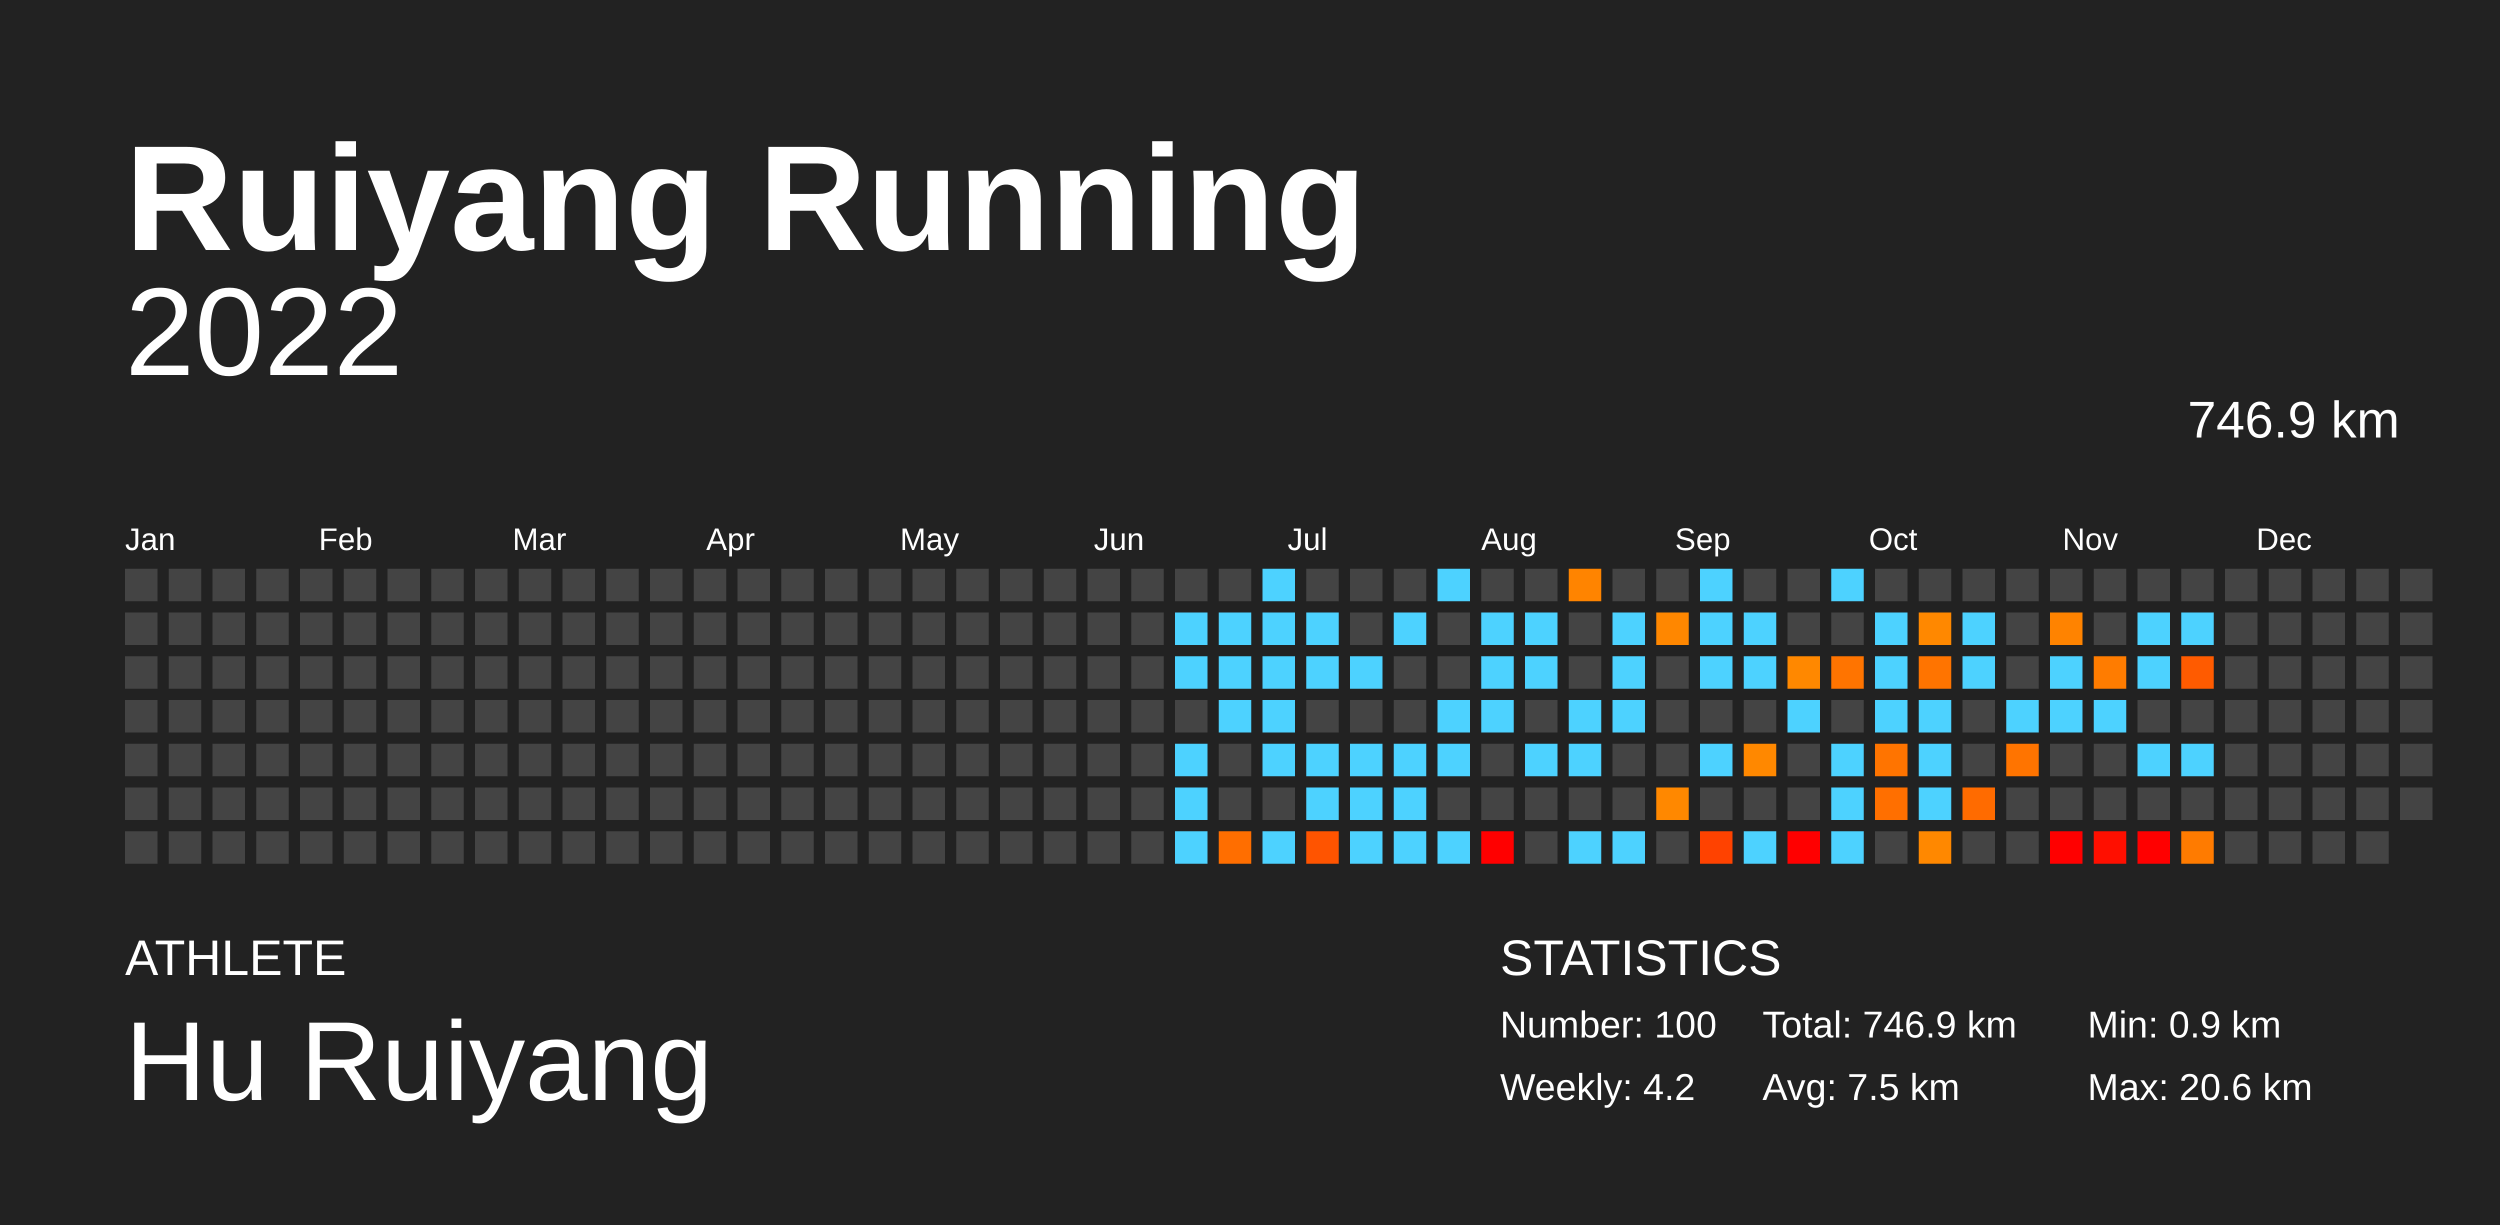
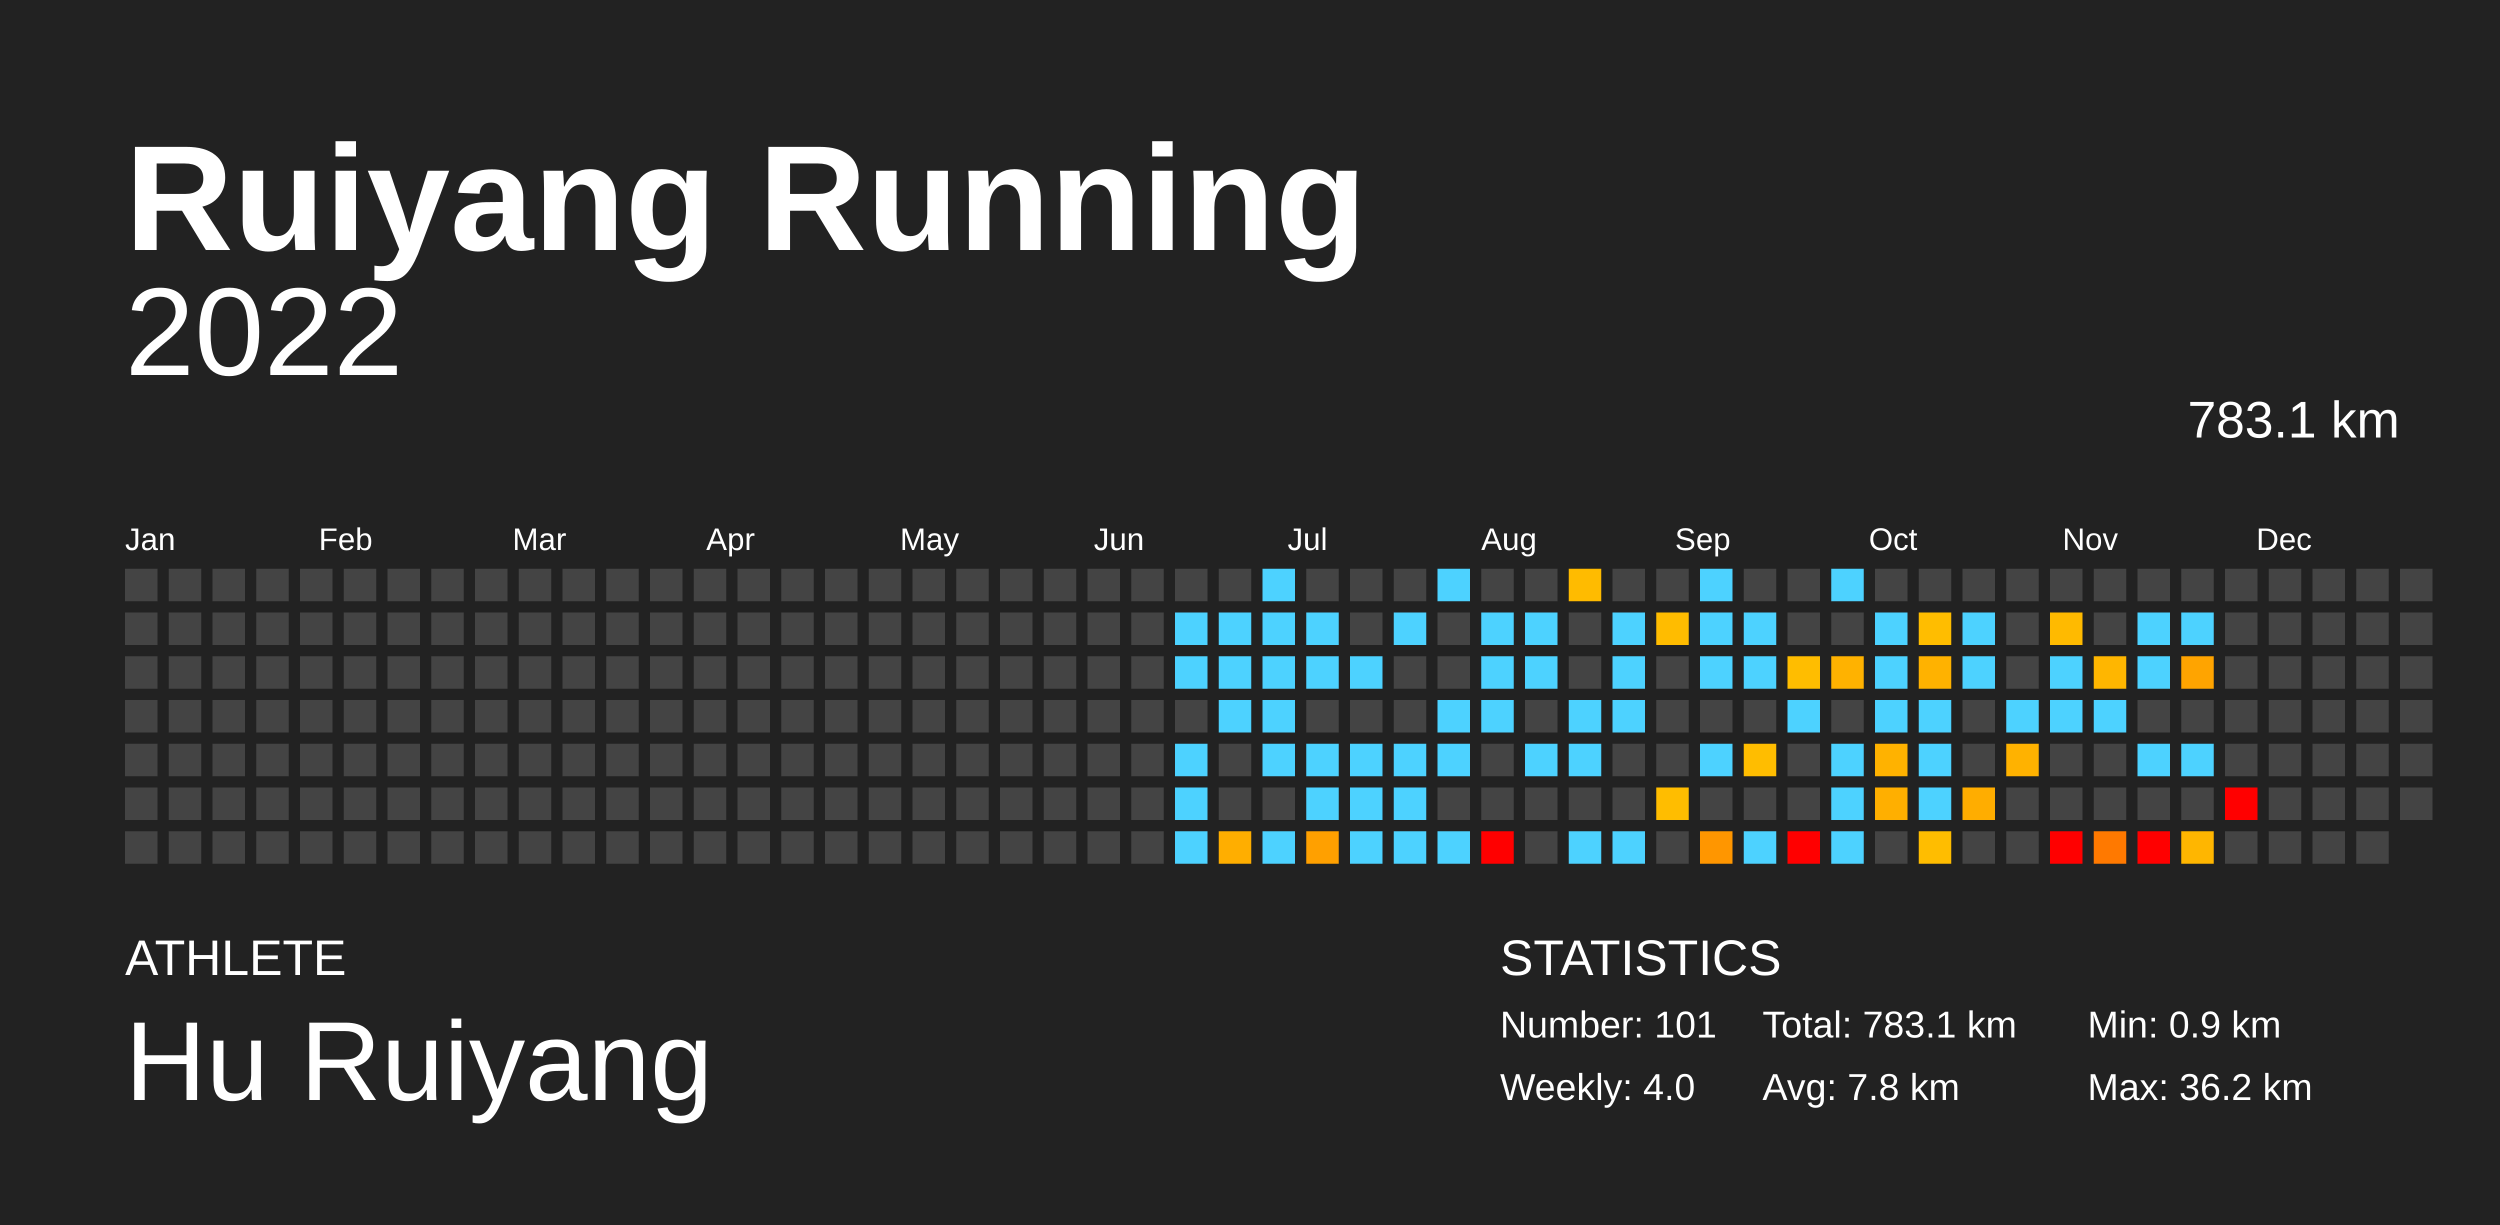
<svg xmlns="http://www.w3.org/2000/svg" baseProfile="full" height="98mm" version="1.1" viewBox="0,0,200,98" width="200mm">
  <defs />
  <rect fill="#222222" height="98" width="200" x="0" y="0" />
  <text fill="#FFFFFF" style="font-size:12px; font-family:Arial; font-weight:bold;" x="10" y="20">Ruiyang Running</text>
  <text fill="#FFFFFF" style="font-size:4px; font-family:Arial" x="10" y="78">ATHLETE</text>
  <text fill="#FFFFFF" style="font-size:9px; font-family:Arial" x="10" y="88">Hu Ruiyang</text>
  <text fill="#FFFFFF" style="font-size:4px; font-family:Arial" x="120" y="78">STATISTICS</text>
-   <text fill="#FFFFFF" style="font-size:3px; font-family:Arial" x="120" y="83">Number: 100</text>
-   <text fill="#FFFFFF" style="font-size:3px; font-family:Arial" x="120" y="88">Weekly: 4.2</text>
-   <text fill="#FFFFFF" style="font-size:3px; font-family:Arial" x="141" y="83">Total: 746.9 km</text>
-   <text fill="#FFFFFF" style="font-size:3px; font-family:Arial" x="141" y="88">Avg: 7.5 km</text>
+   <text fill="#FFFFFF" style="font-size:3px; font-family:Arial" x="120" y="83">Number: 101</text>
+   <text fill="#FFFFFF" style="font-size:3px; font-family:Arial" x="120" y="88">Weekly: 4.0</text>
+   <text fill="#FFFFFF" style="font-size:3px; font-family:Arial" x="141" y="83">Total: 783.1 km</text>
+   <text fill="#FFFFFF" style="font-size:3px; font-family:Arial" x="141" y="88">Avg: 7.8 km</text>
  <text fill="#FFFFFF" style="font-size:3px; font-family:Arial" x="167" y="83">Min: 0.9 km</text>
-   <text fill="#FFFFFF" style="font-size:3px; font-family:Arial" x="167" y="88">Max: 20.6 km</text>
+   <text fill="#FFFFFF" style="font-size:3px; font-family:Arial" x="167" y="88">Max: 36.2 km</text>
  <text alignment-baseline="hanging" fill="#FFFFFF" style="font-size:10.0px; font-family:Arial;" x="10" y="30">2022</text>
-   <text alignment-baseline="hanging" fill="#FFFFFF" style="font-size:4.125px; font-family:Arial;" x="175" y="35">746.9 km</text>
+   <text alignment-baseline="hanging" fill="#FFFFFF" style="font-size:4.125px; font-family:Arial;" x="175" y="35">783.1 km</text>
  <text fill="#FFFFFF" style="font-size:2.5px; font-family:Arial" x="10.0" y="44">Jan</text>
  <text fill="#FFFFFF" style="font-size:2.5px; font-family:Arial" x="25.5" y="44">Feb</text>
  <text fill="#FFFFFF" style="font-size:2.5px; font-family:Arial" x="41.0" y="44">Mar</text>
  <text fill="#FFFFFF" style="font-size:2.5px; font-family:Arial" x="56.5" y="44">Apr</text>
  <text fill="#FFFFFF" style="font-size:2.5px; font-family:Arial" x="72.0" y="44">May</text>
  <text fill="#FFFFFF" style="font-size:2.5px; font-family:Arial" x="87.5" y="44">Jun</text>
  <text fill="#FFFFFF" style="font-size:2.5px; font-family:Arial" x="103.0" y="44">Jul</text>
  <text fill="#FFFFFF" style="font-size:2.5px; font-family:Arial" x="118.5" y="44">Aug</text>
  <text fill="#FFFFFF" style="font-size:2.5px; font-family:Arial" x="134.0" y="44">Sep</text>
  <text fill="#FFFFFF" style="font-size:2.5px; font-family:Arial" x="149.5" y="44">Oct</text>
  <text fill="#FFFFFF" style="font-size:2.5px; font-family:Arial" x="165.0" y="44">Nov</text>
  <text fill="#FFFFFF" style="font-size:2.5px; font-family:Arial" x="180.5" y="44">Dec</text>
  <rect fill="#444444" height="2.6" width="2.6" x="10.0" y="45.5" />
  <rect fill="#444444" height="2.6" width="2.6" x="10.0" y="49.0" />
  <rect fill="#444444" height="2.6" width="2.6" x="10.0" y="52.5" />
  <rect fill="#444444" height="2.6" width="2.6" x="10.0" y="56.0" />
  <rect fill="#444444" height="2.6" width="2.6" x="10.0" y="59.5" />
  <rect fill="#444444" height="2.6" width="2.6" x="10.0" y="63.0" />
  <rect fill="#444444" height="2.6" width="2.6" x="10.0" y="66.5" />
  <rect fill="#444444" height="2.6" width="2.6" x="13.5" y="45.5" />
  <rect fill="#444444" height="2.6" width="2.6" x="13.5" y="49.0" />
  <rect fill="#444444" height="2.6" width="2.6" x="13.5" y="52.5" />
  <rect fill="#444444" height="2.6" width="2.6" x="13.5" y="56.0" />
  <rect fill="#444444" height="2.6" width="2.6" x="13.5" y="59.5" />
  <rect fill="#444444" height="2.6" width="2.6" x="13.5" y="63.0" />
  <rect fill="#444444" height="2.6" width="2.6" x="13.5" y="66.5" />
  <rect fill="#444444" height="2.6" width="2.6" x="17.0" y="45.5" />
  <rect fill="#444444" height="2.6" width="2.6" x="17.0" y="49.0" />
  <rect fill="#444444" height="2.6" width="2.6" x="17.0" y="52.5" />
  <rect fill="#444444" height="2.6" width="2.6" x="17.0" y="56.0" />
  <rect fill="#444444" height="2.6" width="2.6" x="17.0" y="59.5" />
  <rect fill="#444444" height="2.6" width="2.6" x="17.0" y="63.0" />
  <rect fill="#444444" height="2.6" width="2.6" x="17.0" y="66.5" />
  <rect fill="#444444" height="2.6" width="2.6" x="20.5" y="45.5" />
  <rect fill="#444444" height="2.6" width="2.6" x="20.5" y="49.0" />
  <rect fill="#444444" height="2.6" width="2.6" x="20.5" y="52.5" />
  <rect fill="#444444" height="2.6" width="2.6" x="20.5" y="56.0" />
  <rect fill="#444444" height="2.6" width="2.6" x="20.5" y="59.5" />
  <rect fill="#444444" height="2.6" width="2.6" x="20.5" y="63.0" />
  <rect fill="#444444" height="2.6" width="2.6" x="20.5" y="66.5" />
  <rect fill="#444444" height="2.6" width="2.6" x="24.0" y="45.5" />
  <rect fill="#444444" height="2.6" width="2.6" x="24.0" y="49.0" />
  <rect fill="#444444" height="2.6" width="2.6" x="24.0" y="52.5" />
  <rect fill="#444444" height="2.6" width="2.6" x="24.0" y="56.0" />
  <rect fill="#444444" height="2.6" width="2.6" x="24.0" y="59.5" />
  <rect fill="#444444" height="2.6" width="2.6" x="24.0" y="63.0" />
  <rect fill="#444444" height="2.6" width="2.6" x="24.0" y="66.5" />
  <rect fill="#444444" height="2.6" width="2.6" x="27.5" y="45.5" />
  <rect fill="#444444" height="2.6" width="2.6" x="27.5" y="49.0" />
  <rect fill="#444444" height="2.6" width="2.6" x="27.5" y="52.5" />
  <rect fill="#444444" height="2.6" width="2.6" x="27.5" y="56.0" />
  <rect fill="#444444" height="2.6" width="2.6" x="27.5" y="59.5" />
  <rect fill="#444444" height="2.6" width="2.6" x="27.5" y="63.0" />
  <rect fill="#444444" height="2.6" width="2.6" x="27.5" y="66.5" />
  <rect fill="#444444" height="2.6" width="2.6" x="31.0" y="45.5" />
  <rect fill="#444444" height="2.6" width="2.6" x="31.0" y="49.0" />
  <rect fill="#444444" height="2.6" width="2.6" x="31.0" y="52.5" />
  <rect fill="#444444" height="2.6" width="2.6" x="31.0" y="56.0" />
  <rect fill="#444444" height="2.6" width="2.6" x="31.0" y="59.5" />
  <rect fill="#444444" height="2.6" width="2.6" x="31.0" y="63.0" />
  <rect fill="#444444" height="2.6" width="2.6" x="31.0" y="66.5" />
  <rect fill="#444444" height="2.6" width="2.6" x="34.5" y="45.5" />
  <rect fill="#444444" height="2.6" width="2.6" x="34.5" y="49.0" />
  <rect fill="#444444" height="2.6" width="2.6" x="34.5" y="52.5" />
  <rect fill="#444444" height="2.6" width="2.6" x="34.5" y="56.0" />
  <rect fill="#444444" height="2.6" width="2.6" x="34.5" y="59.5" />
  <rect fill="#444444" height="2.6" width="2.6" x="34.5" y="63.0" />
  <rect fill="#444444" height="2.6" width="2.6" x="34.5" y="66.5" />
  <rect fill="#444444" height="2.6" width="2.6" x="38.0" y="45.5" />
  <rect fill="#444444" height="2.6" width="2.6" x="38.0" y="49.0" />
  <rect fill="#444444" height="2.6" width="2.6" x="38.0" y="52.5" />
  <rect fill="#444444" height="2.6" width="2.6" x="38.0" y="56.0" />
  <rect fill="#444444" height="2.6" width="2.6" x="38.0" y="59.5" />
  <rect fill="#444444" height="2.6" width="2.6" x="38.0" y="63.0" />
  <rect fill="#444444" height="2.6" width="2.6" x="38.0" y="66.5" />
  <rect fill="#444444" height="2.6" width="2.6" x="41.5" y="45.5" />
  <rect fill="#444444" height="2.6" width="2.6" x="41.5" y="49.0" />
  <rect fill="#444444" height="2.6" width="2.6" x="41.5" y="52.5" />
  <rect fill="#444444" height="2.6" width="2.6" x="41.5" y="56.0" />
  <rect fill="#444444" height="2.6" width="2.6" x="41.5" y="59.5" />
  <rect fill="#444444" height="2.6" width="2.6" x="41.5" y="63.0" />
  <rect fill="#444444" height="2.6" width="2.6" x="41.5" y="66.5" />
  <rect fill="#444444" height="2.6" width="2.6" x="45.0" y="45.5" />
  <rect fill="#444444" height="2.6" width="2.6" x="45.0" y="49.0" />
  <rect fill="#444444" height="2.6" width="2.6" x="45.0" y="52.5" />
  <rect fill="#444444" height="2.6" width="2.6" x="45.0" y="56.0" />
  <rect fill="#444444" height="2.6" width="2.6" x="45.0" y="59.5" />
  <rect fill="#444444" height="2.6" width="2.6" x="45.0" y="63.0" />
  <rect fill="#444444" height="2.6" width="2.6" x="45.0" y="66.5" />
  <rect fill="#444444" height="2.6" width="2.6" x="48.5" y="45.5" />
  <rect fill="#444444" height="2.6" width="2.6" x="48.5" y="49.0" />
  <rect fill="#444444" height="2.6" width="2.6" x="48.5" y="52.5" />
  <rect fill="#444444" height="2.6" width="2.6" x="48.5" y="56.0" />
  <rect fill="#444444" height="2.6" width="2.6" x="48.5" y="59.5" />
  <rect fill="#444444" height="2.6" width="2.6" x="48.5" y="63.0" />
  <rect fill="#444444" height="2.6" width="2.6" x="48.5" y="66.5" />
  <rect fill="#444444" height="2.6" width="2.6" x="52.0" y="45.5" />
  <rect fill="#444444" height="2.6" width="2.6" x="52.0" y="49.0" />
  <rect fill="#444444" height="2.6" width="2.6" x="52.0" y="52.5" />
  <rect fill="#444444" height="2.6" width="2.6" x="52.0" y="56.0" />
  <rect fill="#444444" height="2.6" width="2.6" x="52.0" y="59.5" />
  <rect fill="#444444" height="2.6" width="2.6" x="52.0" y="63.0" />
  <rect fill="#444444" height="2.6" width="2.6" x="52.0" y="66.5" />
  <rect fill="#444444" height="2.6" width="2.6" x="55.5" y="45.5" />
  <rect fill="#444444" height="2.6" width="2.6" x="55.5" y="49.0" />
  <rect fill="#444444" height="2.6" width="2.6" x="55.5" y="52.5" />
  <rect fill="#444444" height="2.6" width="2.6" x="55.5" y="56.0" />
  <rect fill="#444444" height="2.6" width="2.6" x="55.5" y="59.5" />
  <rect fill="#444444" height="2.6" width="2.6" x="55.5" y="63.0" />
  <rect fill="#444444" height="2.6" width="2.6" x="55.5" y="66.5" />
  <rect fill="#444444" height="2.6" width="2.6" x="59.0" y="45.5" />
  <rect fill="#444444" height="2.6" width="2.6" x="59.0" y="49.0" />
  <rect fill="#444444" height="2.6" width="2.6" x="59.0" y="52.5" />
  <rect fill="#444444" height="2.6" width="2.6" x="59.0" y="56.0" />
  <rect fill="#444444" height="2.6" width="2.6" x="59.0" y="59.5" />
  <rect fill="#444444" height="2.6" width="2.6" x="59.0" y="63.0" />
  <rect fill="#444444" height="2.6" width="2.6" x="59.0" y="66.5" />
  <rect fill="#444444" height="2.6" width="2.6" x="62.5" y="45.5" />
  <rect fill="#444444" height="2.6" width="2.6" x="62.5" y="49.0" />
  <rect fill="#444444" height="2.6" width="2.6" x="62.5" y="52.5" />
  <rect fill="#444444" height="2.6" width="2.6" x="62.5" y="56.0" />
  <rect fill="#444444" height="2.6" width="2.6" x="62.5" y="59.5" />
  <rect fill="#444444" height="2.6" width="2.6" x="62.5" y="63.0" />
  <rect fill="#444444" height="2.6" width="2.6" x="62.5" y="66.5" />
  <rect fill="#444444" height="2.6" width="2.6" x="66.0" y="45.5" />
  <rect fill="#444444" height="2.6" width="2.6" x="66.0" y="49.0" />
  <rect fill="#444444" height="2.6" width="2.6" x="66.0" y="52.5" />
  <rect fill="#444444" height="2.6" width="2.6" x="66.0" y="56.0" />
  <rect fill="#444444" height="2.6" width="2.6" x="66.0" y="59.5" />
  <rect fill="#444444" height="2.6" width="2.6" x="66.0" y="63.0" />
  <rect fill="#444444" height="2.6" width="2.6" x="66.0" y="66.5" />
  <rect fill="#444444" height="2.6" width="2.6" x="69.5" y="45.5" />
  <rect fill="#444444" height="2.6" width="2.6" x="69.5" y="49.0" />
  <rect fill="#444444" height="2.6" width="2.6" x="69.5" y="52.5" />
  <rect fill="#444444" height="2.6" width="2.6" x="69.5" y="56.0" />
  <rect fill="#444444" height="2.6" width="2.6" x="69.5" y="59.5" />
  <rect fill="#444444" height="2.6" width="2.6" x="69.5" y="63.0" />
  <rect fill="#444444" height="2.6" width="2.6" x="69.5" y="66.5" />
  <rect fill="#444444" height="2.6" width="2.6" x="73.0" y="45.5" />
  <rect fill="#444444" height="2.6" width="2.6" x="73.0" y="49.0" />
  <rect fill="#444444" height="2.6" width="2.6" x="73.0" y="52.5" />
  <rect fill="#444444" height="2.6" width="2.6" x="73.0" y="56.0" />
  <rect fill="#444444" height="2.6" width="2.6" x="73.0" y="59.5" />
  <rect fill="#444444" height="2.6" width="2.6" x="73.0" y="63.0" />
  <rect fill="#444444" height="2.6" width="2.6" x="73.0" y="66.5" />
  <rect fill="#444444" height="2.6" width="2.6" x="76.5" y="45.5" />
  <rect fill="#444444" height="2.6" width="2.6" x="76.5" y="49.0" />
  <rect fill="#444444" height="2.6" width="2.6" x="76.5" y="52.5" />
  <rect fill="#444444" height="2.6" width="2.6" x="76.5" y="56.0" />
  <rect fill="#444444" height="2.6" width="2.6" x="76.5" y="59.5" />
  <rect fill="#444444" height="2.6" width="2.6" x="76.5" y="63.0" />
  <rect fill="#444444" height="2.6" width="2.6" x="76.5" y="66.5" />
  <rect fill="#444444" height="2.6" width="2.6" x="80.0" y="45.5" />
  <rect fill="#444444" height="2.6" width="2.6" x="80.0" y="49.0" />
  <rect fill="#444444" height="2.6" width="2.6" x="80.0" y="52.5" />
  <rect fill="#444444" height="2.6" width="2.6" x="80.0" y="56.0" />
  <rect fill="#444444" height="2.6" width="2.6" x="80.0" y="59.5" />
  <rect fill="#444444" height="2.6" width="2.6" x="80.0" y="63.0" />
  <rect fill="#444444" height="2.6" width="2.6" x="80.0" y="66.5" />
  <rect fill="#444444" height="2.6" width="2.6" x="83.5" y="45.5" />
  <rect fill="#444444" height="2.6" width="2.6" x="83.5" y="49.0" />
  <rect fill="#444444" height="2.6" width="2.6" x="83.5" y="52.5" />
  <rect fill="#444444" height="2.6" width="2.6" x="83.5" y="56.0" />
  <rect fill="#444444" height="2.6" width="2.6" x="83.5" y="59.5" />
  <rect fill="#444444" height="2.6" width="2.6" x="83.5" y="63.0" />
  <rect fill="#444444" height="2.6" width="2.6" x="83.5" y="66.5" />
  <rect fill="#444444" height="2.6" width="2.6" x="87.0" y="45.5" />
  <rect fill="#444444" height="2.6" width="2.6" x="87.0" y="49.0" />
  <rect fill="#444444" height="2.6" width="2.6" x="87.0" y="52.5" />
  <rect fill="#444444" height="2.6" width="2.6" x="87.0" y="56.0" />
  <rect fill="#444444" height="2.6" width="2.6" x="87.0" y="59.5" />
  <rect fill="#444444" height="2.6" width="2.6" x="87.0" y="63.0" />
  <rect fill="#444444" height="2.6" width="2.6" x="87.0" y="66.5" />
  <rect fill="#444444" height="2.6" width="2.6" x="90.5" y="45.5" />
  <rect fill="#444444" height="2.6" width="2.6" x="90.5" y="49.0" />
  <rect fill="#444444" height="2.6" width="2.6" x="90.5" y="52.5" />
  <rect fill="#444444" height="2.6" width="2.6" x="90.5" y="56.0" />
  <rect fill="#444444" height="2.6" width="2.6" x="90.5" y="59.5" />
  <rect fill="#444444" height="2.6" width="2.6" x="90.5" y="63.0" />
  <rect fill="#444444" height="2.6" width="2.6" x="90.5" y="66.5" />
  <rect fill="#444444" height="2.6" width="2.6" x="94.0" y="45.5" />
  <rect fill="#4dd2ff" height="2.6" width="2.6" x="94.0" y="49.0" />
  <rect fill="#4dd2ff" height="2.6" width="2.6" x="94.0" y="52.5" />
  <rect fill="#444444" height="2.6" width="2.6" x="94.0" y="56.0" />
  <rect fill="#4dd2ff" height="2.6" width="2.6" x="94.0" y="59.5" />
  <rect fill="#4dd2ff" height="2.6" width="2.6" x="94.0" y="63.0" />
  <rect fill="#4dd2ff" height="2.6" width="2.6" x="94.0" y="66.5" />
  <rect fill="#444444" height="2.6" width="2.6" x="97.5" y="45.5" />
  <rect fill="#4dd2ff" height="2.6" width="2.6" x="97.5" y="49.0" />
  <rect fill="#4dd2ff" height="2.6" width="2.6" x="97.5" y="52.5" />
  <rect fill="#4dd2ff" height="2.6" width="2.6" x="97.5" y="56.0" />
  <rect fill="#444444" height="2.6" width="2.6" x="97.5" y="59.5" />
  <rect fill="#444444" height="2.6" width="2.6" x="97.5" y="63.0" />
-   <rect fill="#ff6e00" height="2.6" width="2.6" x="97.5" y="66.5" />
+   <rect fill="#ffae00" height="2.6" width="2.6" x="97.5" y="66.5" />
  <rect fill="#4dd2ff" height="2.6" width="2.6" x="101.0" y="45.5" />
  <rect fill="#4dd2ff" height="2.6" width="2.6" x="101.0" y="49.0" />
  <rect fill="#4dd2ff" height="2.6" width="2.6" x="101.0" y="52.5" />
  <rect fill="#4dd2ff" height="2.6" width="2.6" x="101.0" y="56.0" />
  <rect fill="#4dd2ff" height="2.6" width="2.6" x="101.0" y="59.5" />
  <rect fill="#444444" height="2.6" width="2.6" x="101.0" y="63.0" />
  <rect fill="#4dd2ff" height="2.6" width="2.6" x="101.0" y="66.5" />
  <rect fill="#444444" height="2.6" width="2.6" x="104.5" y="45.5" />
  <rect fill="#4dd2ff" height="2.6" width="2.6" x="104.5" y="49.0" />
  <rect fill="#4dd2ff" height="2.6" width="2.6" x="104.5" y="52.5" />
  <rect fill="#444444" height="2.6" width="2.6" x="104.5" y="56.0" />
  <rect fill="#4dd2ff" height="2.6" width="2.6" x="104.5" y="59.5" />
  <rect fill="#4dd2ff" height="2.6" width="2.6" x="104.5" y="63.0" />
-   <rect fill="#ff5400" height="2.6" width="2.6" x="104.5" y="66.5" />
+   <rect fill="#ffa000" height="2.6" width="2.6" x="104.5" y="66.5" />
  <rect fill="#444444" height="2.6" width="2.6" x="108.0" y="45.5" />
  <rect fill="#444444" height="2.6" width="2.6" x="108.0" y="49.0" />
  <rect fill="#4dd2ff" height="2.6" width="2.6" x="108.0" y="52.5" />
  <rect fill="#444444" height="2.6" width="2.6" x="108.0" y="56.0" />
  <rect fill="#4dd2ff" height="2.6" width="2.6" x="108.0" y="59.5" />
  <rect fill="#4dd2ff" height="2.6" width="2.6" x="108.0" y="63.0" />
  <rect fill="#4dd2ff" height="2.6" width="2.6" x="108.0" y="66.5" />
  <rect fill="#444444" height="2.6" width="2.6" x="111.5" y="45.5" />
  <rect fill="#4dd2ff" height="2.6" width="2.6" x="111.5" y="49.0" />
  <rect fill="#444444" height="2.6" width="2.6" x="111.5" y="52.5" />
  <rect fill="#444444" height="2.6" width="2.6" x="111.5" y="56.0" />
  <rect fill="#4dd2ff" height="2.6" width="2.6" x="111.5" y="59.5" />
  <rect fill="#4dd2ff" height="2.6" width="2.6" x="111.5" y="63.0" />
  <rect fill="#4dd2ff" height="2.6" width="2.6" x="111.5" y="66.5" />
  <rect fill="#4dd2ff" height="2.6" width="2.6" x="115.0" y="45.5" />
  <rect fill="#444444" height="2.6" width="2.6" x="115.0" y="49.0" />
  <rect fill="#444444" height="2.6" width="2.6" x="115.0" y="52.5" />
  <rect fill="#4dd2ff" height="2.6" width="2.6" x="115.0" y="56.0" />
  <rect fill="#4dd2ff" height="2.6" width="2.6" x="115.0" y="59.5" />
  <rect fill="#444444" height="2.6" width="2.6" x="115.0" y="63.0" />
  <rect fill="#4dd2ff" height="2.6" width="2.6" x="115.0" y="66.5" />
  <rect fill="#444444" height="2.6" width="2.6" x="118.5" y="45.5" />
  <rect fill="#4dd2ff" height="2.6" width="2.6" x="118.5" y="49.0" />
  <rect fill="#4dd2ff" height="2.6" width="2.6" x="118.5" y="52.5" />
  <rect fill="#4dd2ff" height="2.6" width="2.6" x="118.5" y="56.0" />
  <rect fill="#444444" height="2.6" width="2.6" x="118.5" y="59.5" />
  <rect fill="#444444" height="2.6" width="2.6" x="118.5" y="63.0" />
  <rect fill="red" height="2.6" width="2.6" x="118.5" y="66.5" />
  <rect fill="#444444" height="2.6" width="2.6" x="122.0" y="45.5" />
  <rect fill="#4dd2ff" height="2.6" width="2.6" x="122.0" y="49.0" />
  <rect fill="#4dd2ff" height="2.6" width="2.6" x="122.0" y="52.5" />
  <rect fill="#444444" height="2.6" width="2.6" x="122.0" y="56.0" />
  <rect fill="#4dd2ff" height="2.6" width="2.6" x="122.0" y="59.5" />
  <rect fill="#444444" height="2.6" width="2.6" x="122.0" y="63.0" />
  <rect fill="#444444" height="2.6" width="2.6" x="122.0" y="66.5" />
-   <rect fill="#ff8400" height="2.6" width="2.6" x="125.5" y="45.5" />
+   <rect fill="#ffbb00" height="2.6" width="2.6" x="125.5" y="45.5" />
  <rect fill="#444444" height="2.6" width="2.6" x="125.5" y="49.0" />
  <rect fill="#444444" height="2.6" width="2.6" x="125.5" y="52.5" />
  <rect fill="#4dd2ff" height="2.6" width="2.6" x="125.5" y="56.0" />
  <rect fill="#4dd2ff" height="2.6" width="2.6" x="125.5" y="59.5" />
  <rect fill="#444444" height="2.6" width="2.6" x="125.5" y="63.0" />
  <rect fill="#4dd2ff" height="2.6" width="2.6" x="125.5" y="66.5" />
  <rect fill="#444444" height="2.6" width="2.6" x="129.0" y="45.5" />
  <rect fill="#4dd2ff" height="2.6" width="2.6" x="129.0" y="49.0" />
  <rect fill="#4dd2ff" height="2.6" width="2.6" x="129.0" y="52.5" />
  <rect fill="#4dd2ff" height="2.6" width="2.6" x="129.0" y="56.0" />
  <rect fill="#444444" height="2.6" width="2.6" x="129.0" y="59.5" />
  <rect fill="#444444" height="2.6" width="2.6" x="129.0" y="63.0" />
  <rect fill="#4dd2ff" height="2.6" width="2.6" x="129.0" y="66.5" />
  <rect fill="#444444" height="2.6" width="2.6" x="132.5" y="45.5" />
-   <rect fill="#ff8700" height="2.6" width="2.6" x="132.5" y="49.0" />
+   <rect fill="#ffbc00" height="2.6" width="2.6" x="132.5" y="49.0" />
  <rect fill="#444444" height="2.6" width="2.6" x="132.5" y="52.5" />
  <rect fill="#444444" height="2.6" width="2.6" x="132.5" y="56.0" />
  <rect fill="#444444" height="2.6" width="2.6" x="132.5" y="59.5" />
-   <rect fill="#ff8800" height="2.6" width="2.6" x="132.5" y="63.0" />
+   <rect fill="#ffbd00" height="2.6" width="2.6" x="132.5" y="63.0" />
  <rect fill="#444444" height="2.6" width="2.6" x="132.5" y="66.5" />
  <rect fill="#4dd2ff" height="2.6" width="2.6" x="136.0" y="45.5" />
  <rect fill="#4dd2ff" height="2.6" width="2.6" x="136.0" y="49.0" />
  <rect fill="#4dd2ff" height="2.6" width="2.6" x="136.0" y="52.5" />
  <rect fill="#444444" height="2.6" width="2.6" x="136.0" y="56.0" />
  <rect fill="#4dd2ff" height="2.6" width="2.6" x="136.0" y="59.5" />
  <rect fill="#444444" height="2.6" width="2.6" x="136.0" y="63.0" />
-   <rect fill="#ff4200" height="2.6" width="2.6" x="136.0" y="66.5" />
+   <rect fill="#ff9600" height="2.6" width="2.6" x="136.0" y="66.5" />
  <rect fill="#444444" height="2.6" width="2.6" x="139.5" y="45.5" />
  <rect fill="#4dd2ff" height="2.6" width="2.6" x="139.5" y="49.0" />
  <rect fill="#4dd2ff" height="2.6" width="2.6" x="139.5" y="52.5" />
  <rect fill="#444444" height="2.6" width="2.6" x="139.5" y="56.0" />
-   <rect fill="#ff8800" height="2.6" width="2.6" x="139.5" y="59.5" />
+   <rect fill="#ffbd00" height="2.6" width="2.6" x="139.5" y="59.5" />
  <rect fill="#444444" height="2.6" width="2.6" x="139.5" y="63.0" />
  <rect fill="#4dd2ff" height="2.6" width="2.6" x="139.5" y="66.5" />
  <rect fill="#444444" height="2.6" width="2.6" x="143.0" y="45.5" />
  <rect fill="#444444" height="2.6" width="2.6" x="143.0" y="49.0" />
-   <rect fill="#ff8800" height="2.6" width="2.6" x="143.0" y="52.5" />
+   <rect fill="#ffbd00" height="2.6" width="2.6" x="143.0" y="52.5" />
  <rect fill="#4dd2ff" height="2.6" width="2.6" x="143.0" y="56.0" />
  <rect fill="#444444" height="2.6" width="2.6" x="143.0" y="59.5" />
  <rect fill="#444444" height="2.6" width="2.6" x="143.0" y="63.0" />
  <rect fill="red" height="2.6" width="2.6" x="143.0" y="66.5" />
  <rect fill="#4dd2ff" height="2.6" width="2.6" x="146.5" y="45.5" />
  <rect fill="#444444" height="2.6" width="2.6" x="146.5" y="49.0" />
-   <rect fill="#ff7400" height="2.6" width="2.6" x="146.5" y="52.5" />
+   <rect fill="#ffb200" height="2.6" width="2.6" x="146.5" y="52.5" />
  <rect fill="#444444" height="2.6" width="2.6" x="146.5" y="56.0" />
  <rect fill="#4dd2ff" height="2.6" width="2.6" x="146.5" y="59.5" />
  <rect fill="#4dd2ff" height="2.6" width="2.6" x="146.5" y="63.0" />
  <rect fill="#4dd2ff" height="2.6" width="2.6" x="146.5" y="66.5" />
  <rect fill="#444444" height="2.6" width="2.6" x="150.0" y="45.5" />
  <rect fill="#4dd2ff" height="2.6" width="2.6" x="150.0" y="49.0" />
  <rect fill="#4dd2ff" height="2.6" width="2.6" x="150.0" y="52.5" />
  <rect fill="#4dd2ff" height="2.6" width="2.6" x="150.0" y="56.0" />
-   <rect fill="#ff7400" height="2.6" width="2.6" x="150.0" y="59.5" />
-   <rect fill="#ff6f00" height="2.6" width="2.6" x="150.0" y="63.0" />
+   <rect fill="#ffb200" height="2.6" width="2.6" x="150.0" y="59.5" />
+   <rect fill="#ffaf00" height="2.6" width="2.6" x="150.0" y="63.0" />
  <rect fill="#444444" height="2.6" width="2.6" x="150.0" y="66.5" />
  <rect fill="#444444" height="2.6" width="2.6" x="153.5" y="45.5" />
-   <rect fill="#ff8800" height="2.6" width="2.6" x="153.5" y="49.0" />
-   <rect fill="#ff7400" height="2.6" width="2.6" x="153.5" y="52.5" />
+   <rect fill="#ffbd00" height="2.6" width="2.6" x="153.5" y="49.0" />
+   <rect fill="#ffb200" height="2.6" width="2.6" x="153.5" y="52.5" />
  <rect fill="#4dd2ff" height="2.6" width="2.6" x="153.5" y="56.0" />
  <rect fill="#4dd2ff" height="2.6" width="2.6" x="153.5" y="59.5" />
  <rect fill="#4dd2ff" height="2.6" width="2.6" x="153.5" y="63.0" />
-   <rect fill="#ff8800" height="2.6" width="2.6" x="153.5" y="66.5" />
+   <rect fill="#ffbd00" height="2.6" width="2.6" x="153.5" y="66.5" />
  <rect fill="#444444" height="2.6" width="2.6" x="157.0" y="45.5" />
  <rect fill="#4dd2ff" height="2.6" width="2.6" x="157.0" y="49.0" />
  <rect fill="#4dd2ff" height="2.6" width="2.6" x="157.0" y="52.5" />
  <rect fill="#444444" height="2.6" width="2.6" x="157.0" y="56.0" />
  <rect fill="#444444" height="2.6" width="2.6" x="157.0" y="59.5" />
-   <rect fill="#ff6b00" height="2.6" width="2.6" x="157.0" y="63.0" />
+   <rect fill="#ffad00" height="2.6" width="2.6" x="157.0" y="63.0" />
  <rect fill="#444444" height="2.6" width="2.6" x="157.0" y="66.5" />
  <rect fill="#444444" height="2.6" width="2.6" x="160.5" y="45.5" />
  <rect fill="#444444" height="2.6" width="2.6" x="160.5" y="49.0" />
  <rect fill="#444444" height="2.6" width="2.6" x="160.5" y="52.5" />
  <rect fill="#4dd2ff" height="2.6" width="2.6" x="160.5" y="56.0" />
-   <rect fill="#ff7400" height="2.6" width="2.6" x="160.5" y="59.5" />
+   <rect fill="#ffb200" height="2.6" width="2.6" x="160.5" y="59.5" />
  <rect fill="#444444" height="2.6" width="2.6" x="160.5" y="63.0" />
  <rect fill="#444444" height="2.6" width="2.6" x="160.5" y="66.5" />
  <rect fill="#444444" height="2.6" width="2.6" x="164.0" y="45.5" />
-   <rect fill="#ff8300" height="2.6" width="2.6" x="164.0" y="49.0" />
+   <rect fill="#ffba00" height="2.6" width="2.6" x="164.0" y="49.0" />
  <rect fill="#4dd2ff" height="2.6" width="2.6" x="164.0" y="52.5" />
  <rect fill="#4dd2ff" height="2.6" width="2.6" x="164.0" y="56.0" />
  <rect fill="#444444" height="2.6" width="2.6" x="164.0" y="59.5" />
  <rect fill="#444444" height="2.6" width="2.6" x="164.0" y="63.0" />
  <rect fill="red" height="2.6" width="2.6" x="164.0" y="66.5" />
  <rect fill="#444444" height="2.6" width="2.6" x="167.5" y="45.5" />
  <rect fill="#444444" height="2.6" width="2.6" x="167.5" y="49.0" />
-   <rect fill="#ff7c00" height="2.6" width="2.6" x="167.5" y="52.5" />
+   <rect fill="#ffb600" height="2.6" width="2.6" x="167.5" y="52.5" />
  <rect fill="#4dd2ff" height="2.6" width="2.6" x="167.5" y="56.0" />
  <rect fill="#444444" height="2.6" width="2.6" x="167.5" y="59.5" />
  <rect fill="#444444" height="2.6" width="2.6" x="167.5" y="63.0" />
-   <rect fill="#ff0f00" height="2.6" width="2.6" x="167.5" y="66.5" />
+   <rect fill="#ff7900" height="2.6" width="2.6" x="167.5" y="66.5" />
  <rect fill="#444444" height="2.6" width="2.6" x="171.0" y="45.5" />
  <rect fill="#4dd2ff" height="2.6" width="2.6" x="171.0" y="49.0" />
  <rect fill="#4dd2ff" height="2.6" width="2.6" x="171.0" y="52.5" />
  <rect fill="#444444" height="2.6" width="2.6" x="171.0" y="56.0" />
  <rect fill="#4dd2ff" height="2.6" width="2.6" x="171.0" y="59.5" />
  <rect fill="#444444" height="2.6" width="2.6" x="171.0" y="63.0" />
  <rect fill="red" height="2.6" width="2.6" x="171.0" y="66.5" />
  <rect fill="#444444" height="2.6" width="2.6" x="174.5" y="45.5" />
  <rect fill="#4dd2ff" height="2.6" width="2.6" x="174.5" y="49.0" />
-   <rect fill="#ff5b00" height="2.6" width="2.6" x="174.5" y="52.5" />
+   <rect fill="#ffa400" height="2.6" width="2.6" x="174.5" y="52.5" />
  <rect fill="#444444" height="2.6" width="2.6" x="174.5" y="56.0" />
  <rect fill="#4dd2ff" height="2.6" width="2.6" x="174.5" y="59.5" />
  <rect fill="#444444" height="2.6" width="2.6" x="174.5" y="63.0" />
-   <rect fill="#ff7b00" height="2.6" width="2.6" x="174.5" y="66.5" />
+   <rect fill="#ffb600" height="2.6" width="2.6" x="174.5" y="66.5" />
  <rect fill="#444444" height="2.6" width="2.6" x="178.0" y="45.5" />
  <rect fill="#444444" height="2.6" width="2.6" x="178.0" y="49.0" />
  <rect fill="#444444" height="2.6" width="2.6" x="178.0" y="52.5" />
  <rect fill="#444444" height="2.6" width="2.6" x="178.0" y="56.0" />
  <rect fill="#444444" height="2.6" width="2.6" x="178.0" y="59.5" />
-   <rect fill="#444444" height="2.6" width="2.6" x="178.0" y="63.0" />
+   <rect fill="red" height="2.6" width="2.6" x="178.0" y="63.0" />
  <rect fill="#444444" height="2.6" width="2.6" x="178.0" y="66.5" />
  <rect fill="#444444" height="2.6" width="2.6" x="181.5" y="45.5" />
  <rect fill="#444444" height="2.6" width="2.6" x="181.5" y="49.0" />
  <rect fill="#444444" height="2.6" width="2.6" x="181.5" y="52.5" />
  <rect fill="#444444" height="2.6" width="2.6" x="181.5" y="56.0" />
  <rect fill="#444444" height="2.6" width="2.6" x="181.5" y="59.5" />
  <rect fill="#444444" height="2.6" width="2.6" x="181.5" y="63.0" />
  <rect fill="#444444" height="2.6" width="2.6" x="181.5" y="66.5" />
  <rect fill="#444444" height="2.6" width="2.6" x="185.0" y="45.5" />
  <rect fill="#444444" height="2.6" width="2.6" x="185.0" y="49.0" />
  <rect fill="#444444" height="2.6" width="2.6" x="185.0" y="52.5" />
  <rect fill="#444444" height="2.6" width="2.6" x="185.0" y="56.0" />
  <rect fill="#444444" height="2.6" width="2.6" x="185.0" y="59.5" />
  <rect fill="#444444" height="2.6" width="2.6" x="185.0" y="63.0" />
  <rect fill="#444444" height="2.6" width="2.6" x="185.0" y="66.5" />
  <rect fill="#444444" height="2.6" width="2.6" x="188.5" y="45.5" />
  <rect fill="#444444" height="2.6" width="2.6" x="188.5" y="49.0" />
  <rect fill="#444444" height="2.6" width="2.6" x="188.5" y="52.5" />
  <rect fill="#444444" height="2.6" width="2.6" x="188.5" y="56.0" />
  <rect fill="#444444" height="2.6" width="2.6" x="188.5" y="59.5" />
  <rect fill="#444444" height="2.6" width="2.6" x="188.5" y="63.0" />
  <rect fill="#444444" height="2.6" width="2.6" x="188.5" y="66.5" />
  <rect fill="#444444" height="2.6" width="2.6" x="192.0" y="45.5" />
  <rect fill="#444444" height="2.6" width="2.6" x="192.0" y="49.0" />
  <rect fill="#444444" height="2.6" width="2.6" x="192.0" y="52.5" />
  <rect fill="#444444" height="2.6" width="2.6" x="192.0" y="56.0" />
  <rect fill="#444444" height="2.6" width="2.6" x="192.0" y="59.5" />
  <rect fill="#444444" height="2.6" width="2.6" x="192.0" y="63.0" />
</svg>
